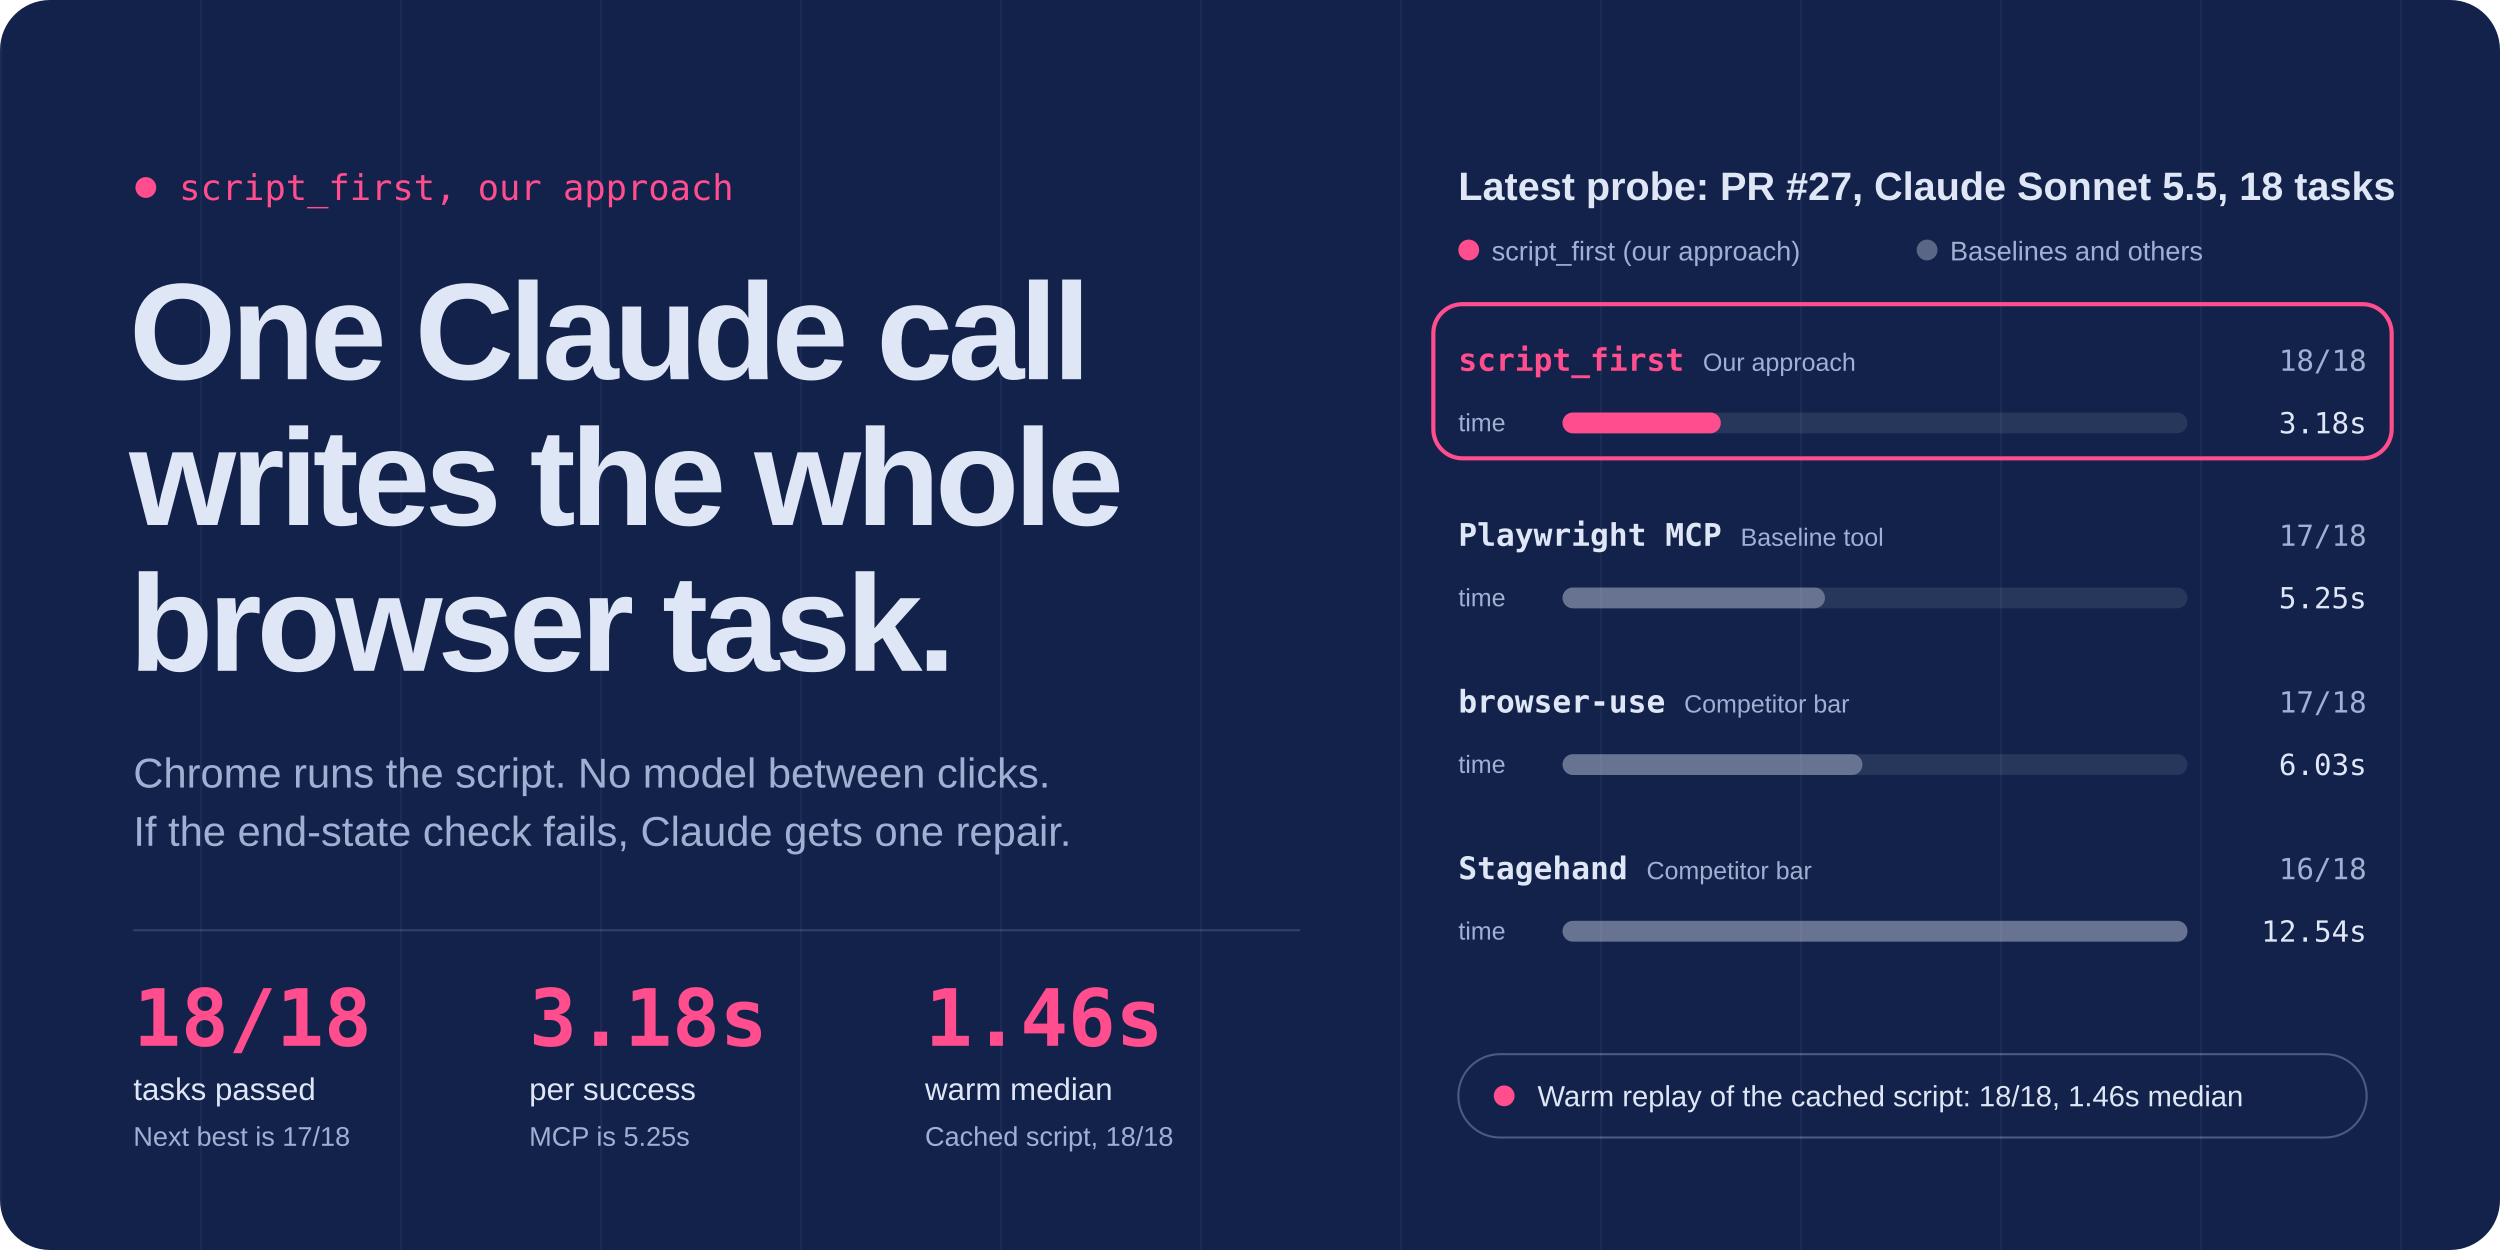
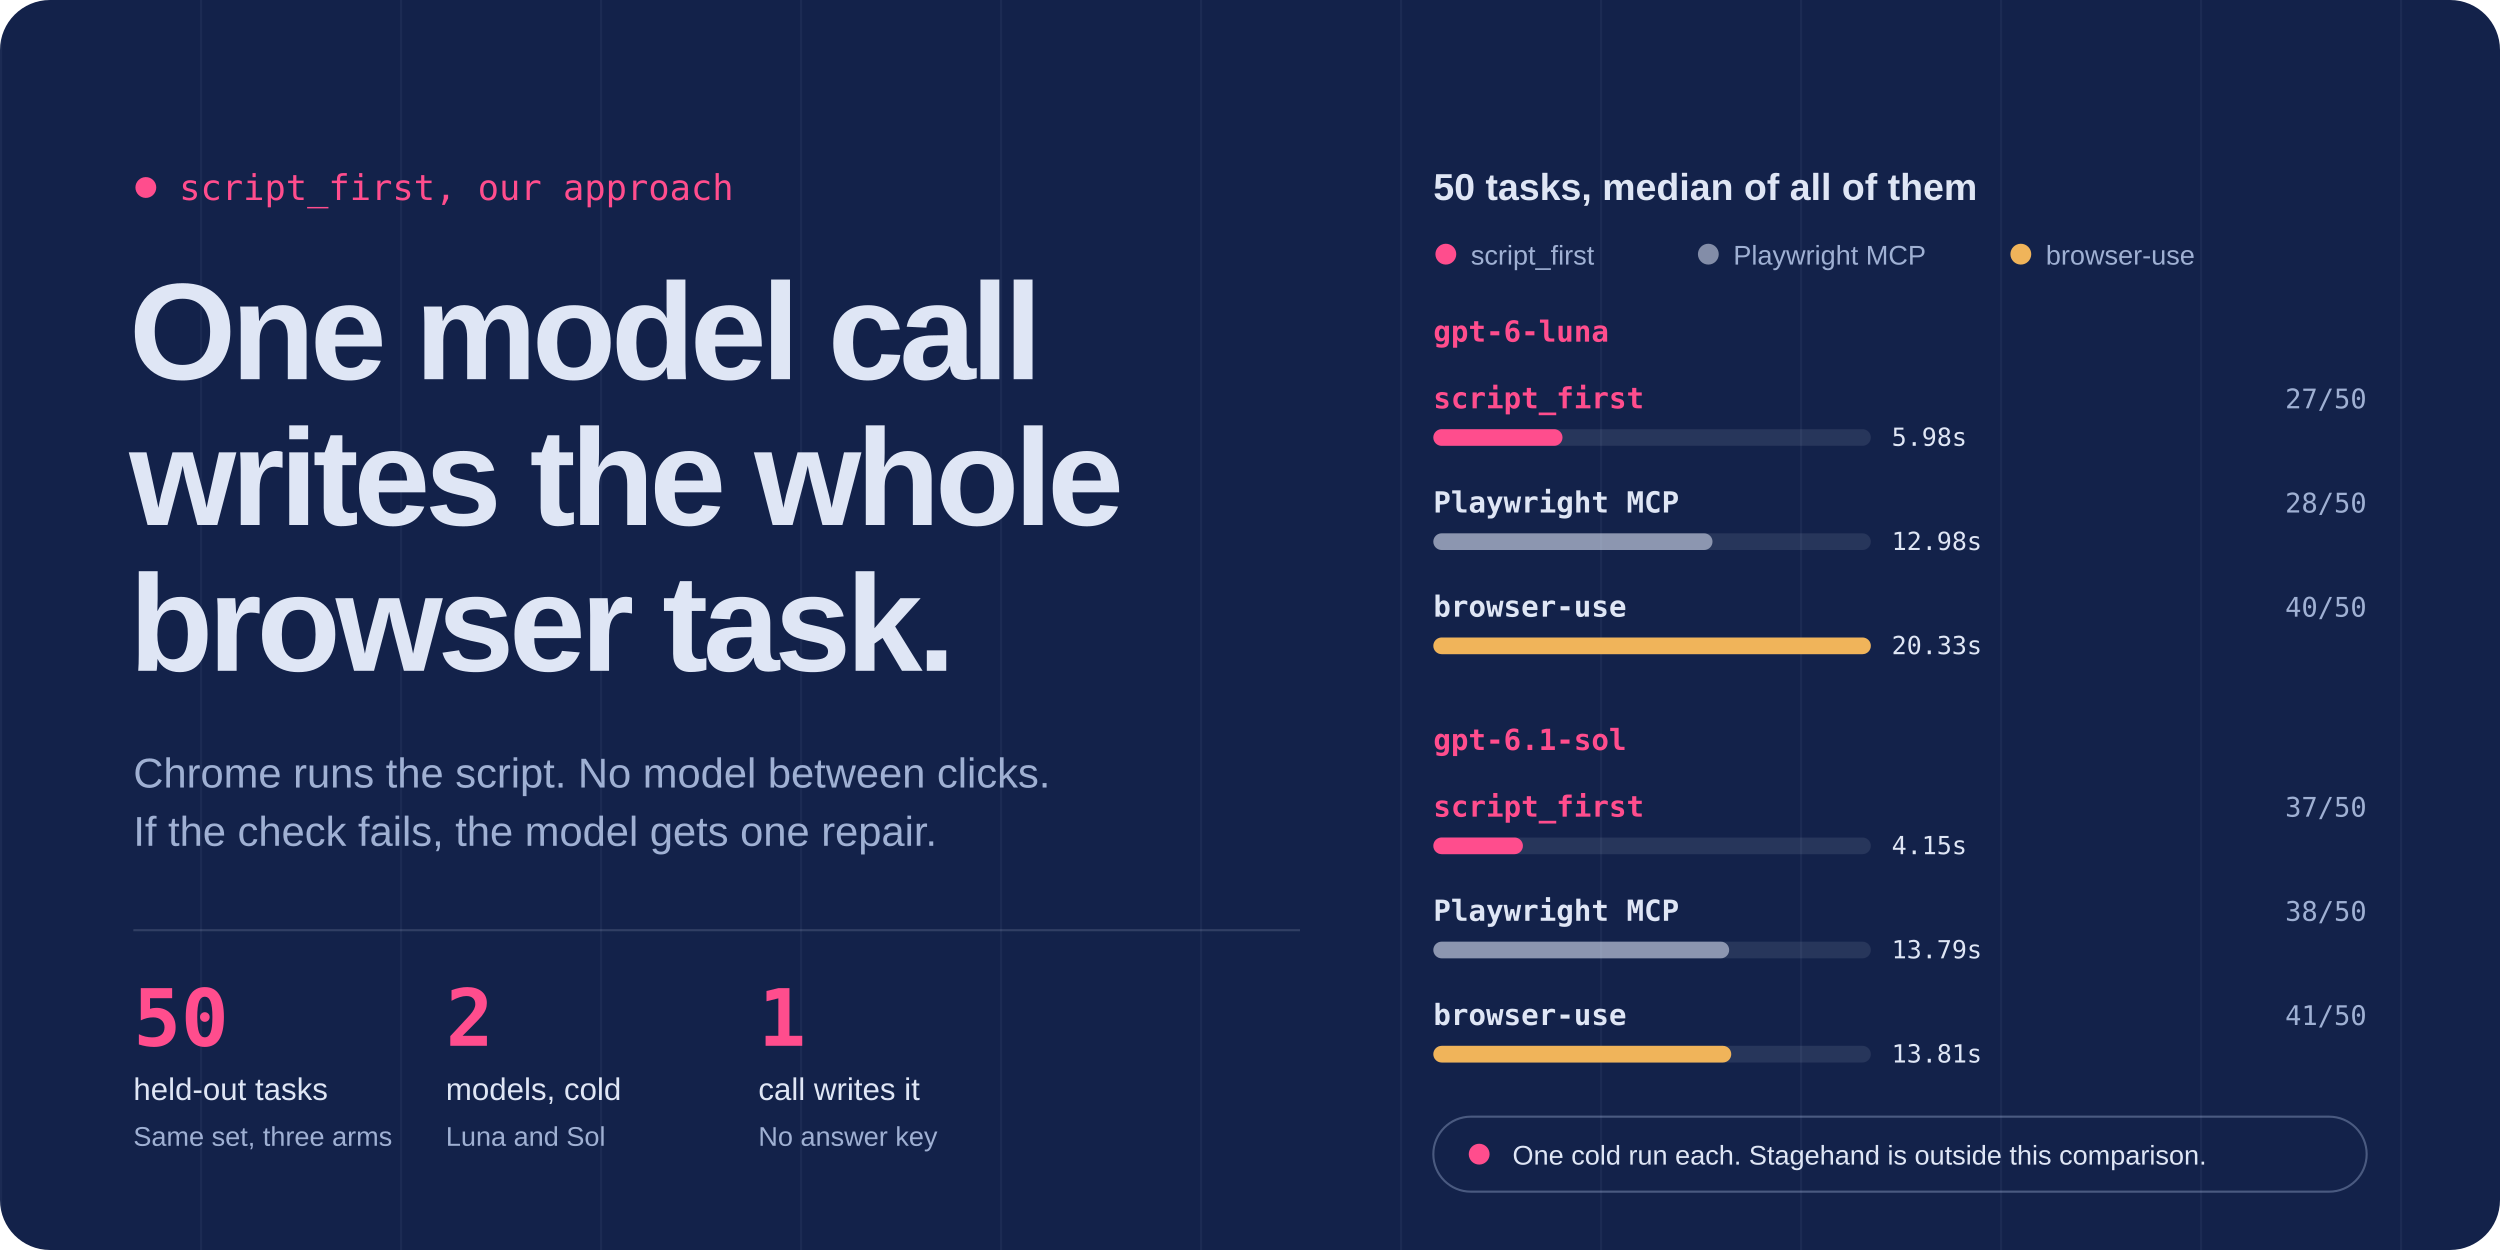
<svg xmlns="http://www.w3.org/2000/svg" viewBox="0 0 1200 600" width="1200" height="600" role="img" aria-labelledby="t d">
  <style>
    .display { font-family: 'Bricolage Grotesque', 'Segoe UI Variable Display', 'Segoe UI', system-ui, -apple-system, 'Helvetica Neue', Arial, sans-serif; }
    .sans { font-family: 'Public Sans', 'Segoe UI', system-ui, -apple-system, 'Helvetica Neue', Arial, sans-serif; }
    .mono { font-family: 'JetBrains Mono', ui-monospace, 'Cascadia Mono', Consolas, Menlo, monospace; }
    .bar { transform-box: fill-box; transform-origin: left center; animation: grow 900ms cubic-bezier(0.2, 0.7, 0.2, 1) both; }
-     .b2 { animation-delay: 120ms; }
-     .b3 { animation-delay: 240ms; }
    .pulse { animation: pulse 1.6s ease-in-out infinite; }
    @keyframes grow { from { transform: scaleX(0); } }
    @keyframes pulse { 50% { opacity: 0.3; } }
    @media (prefers-reduced-motion: reduce) { .bar, .pulse { animation: none; } }
  </style>
  <defs>
    <pattern id="grid" width="96" height="600" patternUnits="userSpaceOnUse">
      <rect x="0" y="0" width="1" height="600" fill="#dfe6f5" opacity="0.05" />
    </pattern>
  </defs>
  <rect width="1200" height="600" rx="24" fill="#13224a" />
  <rect width="1200" height="600" rx="24" fill="url(#grid)" />
  <circle cx="70" cy="90" r="5" fill="#ff4d8d" />
  <text x="86" y="96" class="mono" font-size="17" fill="#ff4d8d">script_first, our approach</text>
  <g class="display" font-size="66" font-weight="800" letter-spacing="-2.4" fill="#dfe6f5">
-     <text x="62" y="182">One Claude call</text>
+     <text x="62" y="182">One model call</text>
    <text x="62" y="252">writes the whole</text>
    <text x="62" y="322">browser task.</text>
  </g>
  <g class="sans" font-size="20" fill="#9fb0d3">
    <text x="64" y="378">Chrome runs the script. No model between clicks.</text>
-     <text x="64" y="406">If the end-state check fails, Claude gets one repair.</text>
+     <text x="64" y="406">If the check fails, the model gets one repair.</text>
  </g>
  <rect x="64" y="446" width="560" height="1" fill="#dfe6f5" opacity="0.15" />
  <g class="mono" font-size="38" font-weight="700" fill="#ff4d8d">
-     <text x="64" y="502">18/18</text>
-     <text x="254" y="502">3.18s</text>
-     <text x="444" y="502">1.46s</text>
+     <text x="64" y="502">50</text>
+     <text x="214" y="502">2</text>
+     <text x="364" y="502">1</text>
  </g>
  <g class="sans" font-size="15" fill="#dfe6f5">
-     <text x="64" y="528">tasks passed</text>
-     <text x="254" y="528">per success</text>
-     <text x="444" y="528">warm median</text>
+     <text x="64" y="528">held-out tasks</text>
+     <text x="214" y="528">models, cold</text>
+     <text x="364" y="528">call writes it</text>
  </g>
  <g class="sans" font-size="13" fill="#9fb0d3">
-     <text x="64" y="550">Next best is 17/18</text>
-     <text x="254" y="550">MCP is 5.25s</text>
-     <text x="444" y="550">Cached script, 18/18</text>
+     <text x="64" y="550">Same set, three arms</text>
+     <text x="214" y="550">Luna and Sol</text>
+     <text x="364" y="550">No answer key</text>
  </g>
-   <text x="700" y="96" class="display" font-size="19" font-weight="600" fill="#dfe6f5">Latest probe: PR #27, Claude Sonnet 5.5, 18 tasks</text>
+   <text x="688" y="96" class="display" font-size="18" font-weight="600" fill="#dfe6f5">50 tasks, median of all of them</text>
  <g class="sans" font-size="13" fill="#9fb0d3">
-     <circle cx="705" cy="120" r="5" fill="#ff4d8d" />
-     <text x="716" y="125">script_first (our approach)</text>
-     <circle cx="925" cy="120" r="5" fill="#dfe6f5" opacity="0.35" />
-     <text x="936" y="125">Baselines and others</text>
+     <circle cx="694" cy="122" r="5" fill="#ff4d8d" />
+     <text x="706" y="127">script_first</text>
+     <circle cx="820" cy="122" r="5" fill="#dfe6f5" opacity="0.55" />
+     <text x="832" y="127">Playwright MCP</text>
+     <circle cx="970" cy="122" r="5" fill="#f0b45a" />
+     <text x="982" y="127">browser-use</text>
  </g>
-   <rect x="688" y="146" width="460" height="74" rx="14" fill="none" stroke="#ff4d8d" stroke-width="2" />
+   <text x="688" y="164" class="mono" font-size="14" font-weight="700" fill="#ff4d8d">gpt-6-luna</text>
  <g>
-     <text x="700" y="178" class="mono" font-size="15" font-weight="700" fill="#ff4d8d">script_first <tspan class="sans" font-size="12" font-weight="400" fill="#9fb0d3">Our approach</tspan>
-     </text>
-     <text x="1136" y="178" class="mono" font-size="14" fill="#9fb0d3" text-anchor="end">18/18</text>
-     <text x="700" y="207" class="sans" font-size="12" fill="#9fb0d3">time</text>
-     <rect x="750" y="198" width="300" height="10" rx="5" fill="#dfe6f5" opacity="0.1" />
-     <rect class="bar" x="750" y="198" width="76" height="10" rx="5" fill="#ff4d8d" />
-     <text x="1136" y="208" class="mono" font-size="14" fill="#dfe6f5" text-anchor="end">3.18s</text>
+     <text x="688" y="196" class="mono" font-size="14" font-weight="700" fill="#ff4d8d">script_first</text>
+     <text x="1136" y="196" class="mono" font-size="13" fill="#9fb0d3" text-anchor="end">27/50</text>
+     <rect x="688" y="206" width="210" height="8" rx="4" fill="#dfe6f5" opacity="0.1" />
+     <rect class="bar" x="688" y="206" width="62" height="8" rx="4" fill="#ff4d8d" />
+     <text x="908" y="214" class="mono" font-size="12" fill="#dfe6f5">5.98s</text>
  </g>
  <g>
-     <text x="700" y="262" class="mono" font-size="15" font-weight="700" fill="#dfe6f5">Playwright MCP <tspan class="sans" font-size="12" font-weight="400" fill="#9fb0d3">Baseline tool</tspan>
-     </text>
-     <text x="1136" y="262" class="mono" font-size="14" fill="#9fb0d3" text-anchor="end">17/18</text>
-     <text x="700" y="291" class="sans" font-size="12" fill="#9fb0d3">time</text>
-     <rect x="750" y="282" width="300" height="10" rx="5" fill="#dfe6f5" opacity="0.1" />
-     <rect class="bar" x="750" y="282" width="126" height="10" rx="5" fill="#dfe6f5" opacity="0.35" />
-     <text x="1136" y="292" class="mono" font-size="14" fill="#dfe6f5" text-anchor="end">5.25s</text>
+     <text x="688" y="246" class="mono" font-size="14" font-weight="700" fill="#dfe6f5">Playwright MCP</text>
+     <text x="1136" y="246" class="mono" font-size="13" fill="#9fb0d3" text-anchor="end">28/50</text>
+     <rect x="688" y="256" width="210" height="8" rx="4" fill="#dfe6f5" opacity="0.1" />
+     <rect class="bar" x="688" y="256" width="134" height="8" rx="4" fill="#dfe6f5" opacity="0.55" />
+     <text x="908" y="264" class="mono" font-size="12" fill="#dfe6f5">12.98s</text>
  </g>
  <g>
-     <text x="700" y="342" class="mono" font-size="15" font-weight="700" fill="#dfe6f5">browser-use <tspan class="sans" font-size="12" font-weight="400" fill="#9fb0d3">Competitor bar</tspan>
-     </text>
-     <text x="1136" y="342" class="mono" font-size="14" fill="#9fb0d3" text-anchor="end">17/18</text>
-     <text x="700" y="371" class="sans" font-size="12" fill="#9fb0d3">time</text>
-     <rect x="750" y="362" width="300" height="10" rx="5" fill="#dfe6f5" opacity="0.1" />
-     <rect class="bar" x="750" y="362" width="144" height="10" rx="5" fill="#dfe6f5" opacity="0.35" />
-     <text x="1136" y="372" class="mono" font-size="14" fill="#dfe6f5" text-anchor="end">6.03s</text>
+     <text x="688" y="296" class="mono" font-size="14" font-weight="700" fill="#dfe6f5">browser-use</text>
+     <text x="1136" y="296" class="mono" font-size="13" fill="#9fb0d3" text-anchor="end">40/50</text>
+     <rect x="688" y="306" width="210" height="8" rx="4" fill="#dfe6f5" opacity="0.1" />
+     <rect class="bar" x="688" y="306" width="210" height="8" rx="4" fill="#f0b45a" />
+     <text x="908" y="314" class="mono" font-size="12" fill="#dfe6f5">20.33s</text>
+   </g>
+   <text x="688" y="360" class="mono" font-size="14" font-weight="700" fill="#ff4d8d">gpt-6.1-sol</text>
+   <g>
+     <text x="688" y="392" class="mono" font-size="14" font-weight="700" fill="#ff4d8d">script_first</text>
+     <text x="1136" y="392" class="mono" font-size="13" fill="#9fb0d3" text-anchor="end">37/50</text>
+     <rect x="688" y="402" width="210" height="8" rx="4" fill="#dfe6f5" opacity="0.1" />
+     <rect class="bar" x="688" y="402" width="43" height="8" rx="4" fill="#ff4d8d" />
+     <text x="908" y="410" class="mono" font-size="12" fill="#dfe6f5">4.15s</text>
  </g>
  <g>
-     <text x="700" y="422" class="mono" font-size="15" font-weight="700" fill="#dfe6f5">Stagehand <tspan class="sans" font-size="12" font-weight="400" fill="#9fb0d3">Competitor bar</tspan>
-     </text>
-     <text x="1136" y="422" class="mono" font-size="14" fill="#9fb0d3" text-anchor="end">16/18</text>
-     <text x="700" y="451" class="sans" font-size="12" fill="#9fb0d3">time</text>
-     <rect x="750" y="442" width="300" height="10" rx="5" fill="#dfe6f5" opacity="0.1" />
-     <rect class="bar" x="750" y="442" width="300" height="10" rx="5" fill="#dfe6f5" opacity="0.35" />
-     <text x="1136" y="452" class="mono" font-size="14" fill="#dfe6f5" text-anchor="end">12.54s</text>
+     <text x="688" y="442" class="mono" font-size="14" font-weight="700" fill="#dfe6f5">Playwright MCP</text>
+     <text x="1136" y="442" class="mono" font-size="13" fill="#9fb0d3" text-anchor="end">38/50</text>
+     <rect x="688" y="452" width="210" height="8" rx="4" fill="#dfe6f5" opacity="0.1" />
+     <rect class="bar" x="688" y="452" width="142" height="8" rx="4" fill="#dfe6f5" opacity="0.55" />
+     <text x="908" y="460" class="mono" font-size="12" fill="#dfe6f5">13.79s</text>
  </g>
-   <rect x="700" y="506" width="436" height="40" rx="20" fill="none" stroke="#9fb0d3" stroke-opacity="0.4" />
-   <circle class="pulse" cx="722" cy="526" r="5" fill="#ff4d8d" />
-   <text x="738" y="531" class="sans" font-size="14" fill="#dfe6f5">Warm replay of the cached script: 18/18, 1.46s median</text>
+   <g>
+     <text x="688" y="492" class="mono" font-size="14" font-weight="700" fill="#dfe6f5">browser-use</text>
+     <text x="1136" y="492" class="mono" font-size="13" fill="#9fb0d3" text-anchor="end">41/50</text>
+     <rect x="688" y="502" width="210" height="8" rx="4" fill="#dfe6f5" opacity="0.1" />
+     <rect class="bar" x="688" y="502" width="143" height="8" rx="4" fill="#f0b45a" />
+     <text x="908" y="510" class="mono" font-size="12" fill="#dfe6f5">13.81s</text>
+   </g>
+   <rect x="688" y="536" width="448" height="36" rx="18" fill="none" stroke="#9fb0d3" stroke-opacity="0.4" />
+   <circle class="pulse" cx="710" cy="554" r="5" fill="#ff4d8d" />
+   <text x="726" y="559" class="sans" font-size="13" fill="#dfe6f5">One cold run each. Stagehand is outside this comparison.</text>
</svg>
